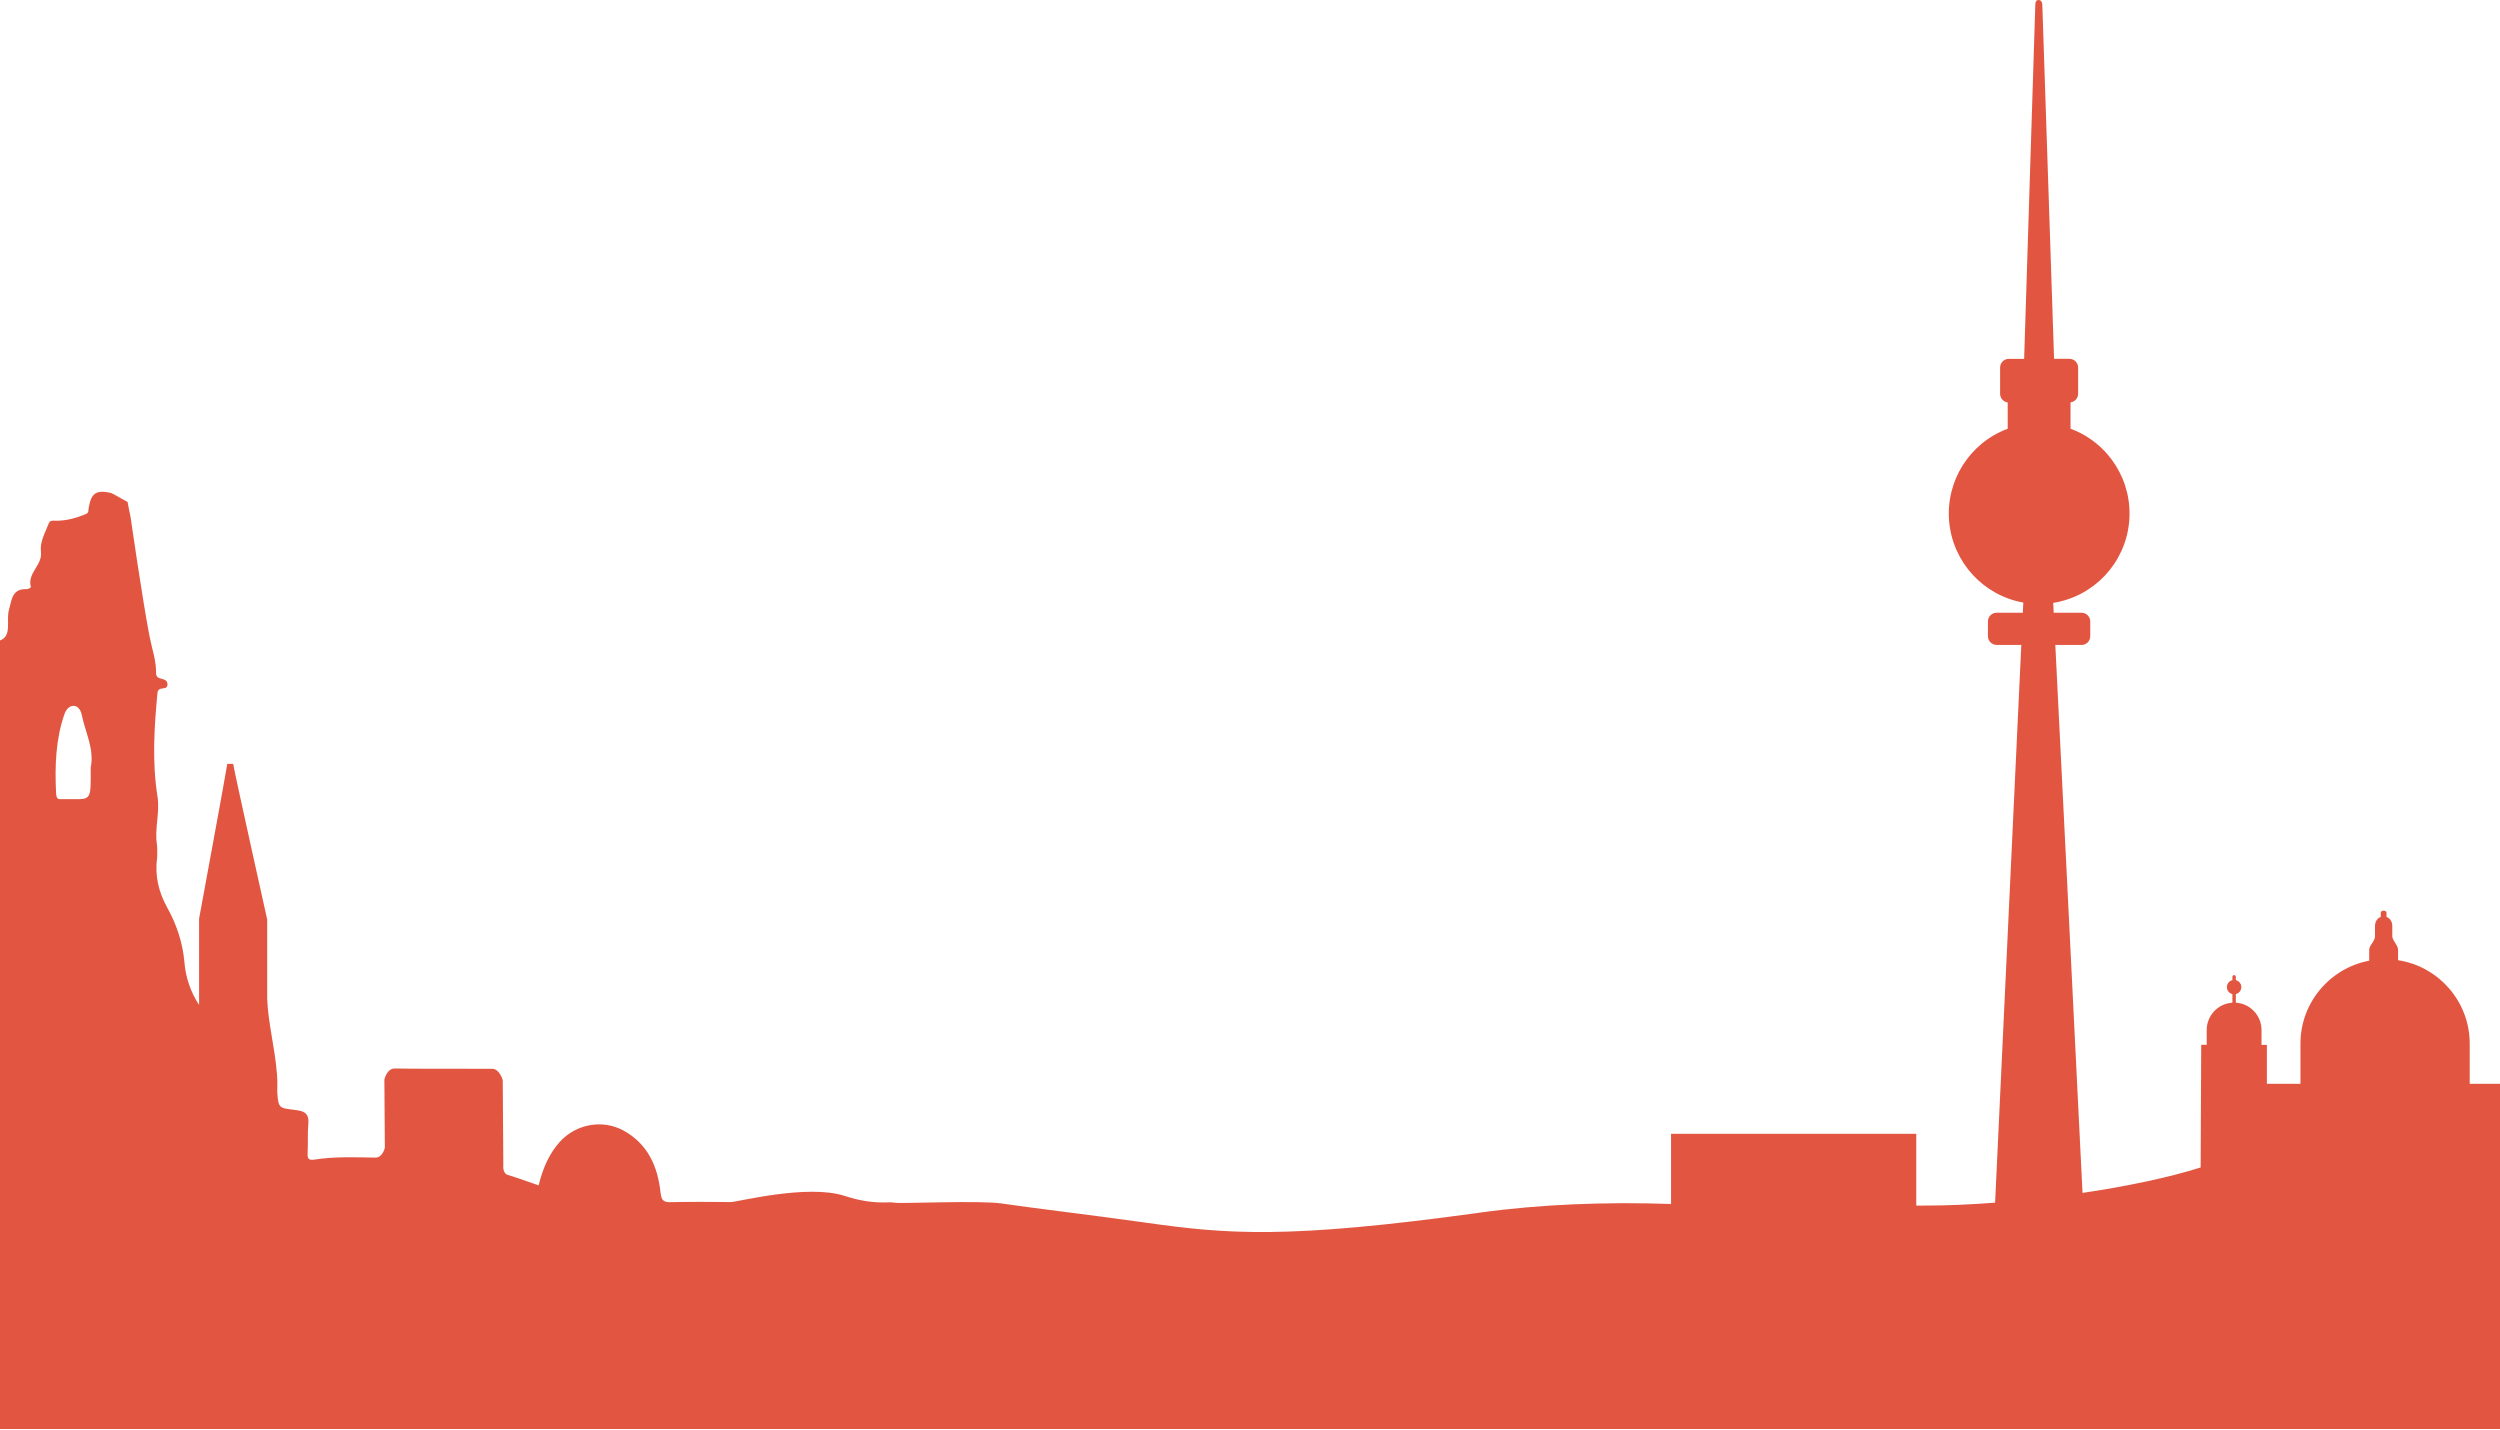
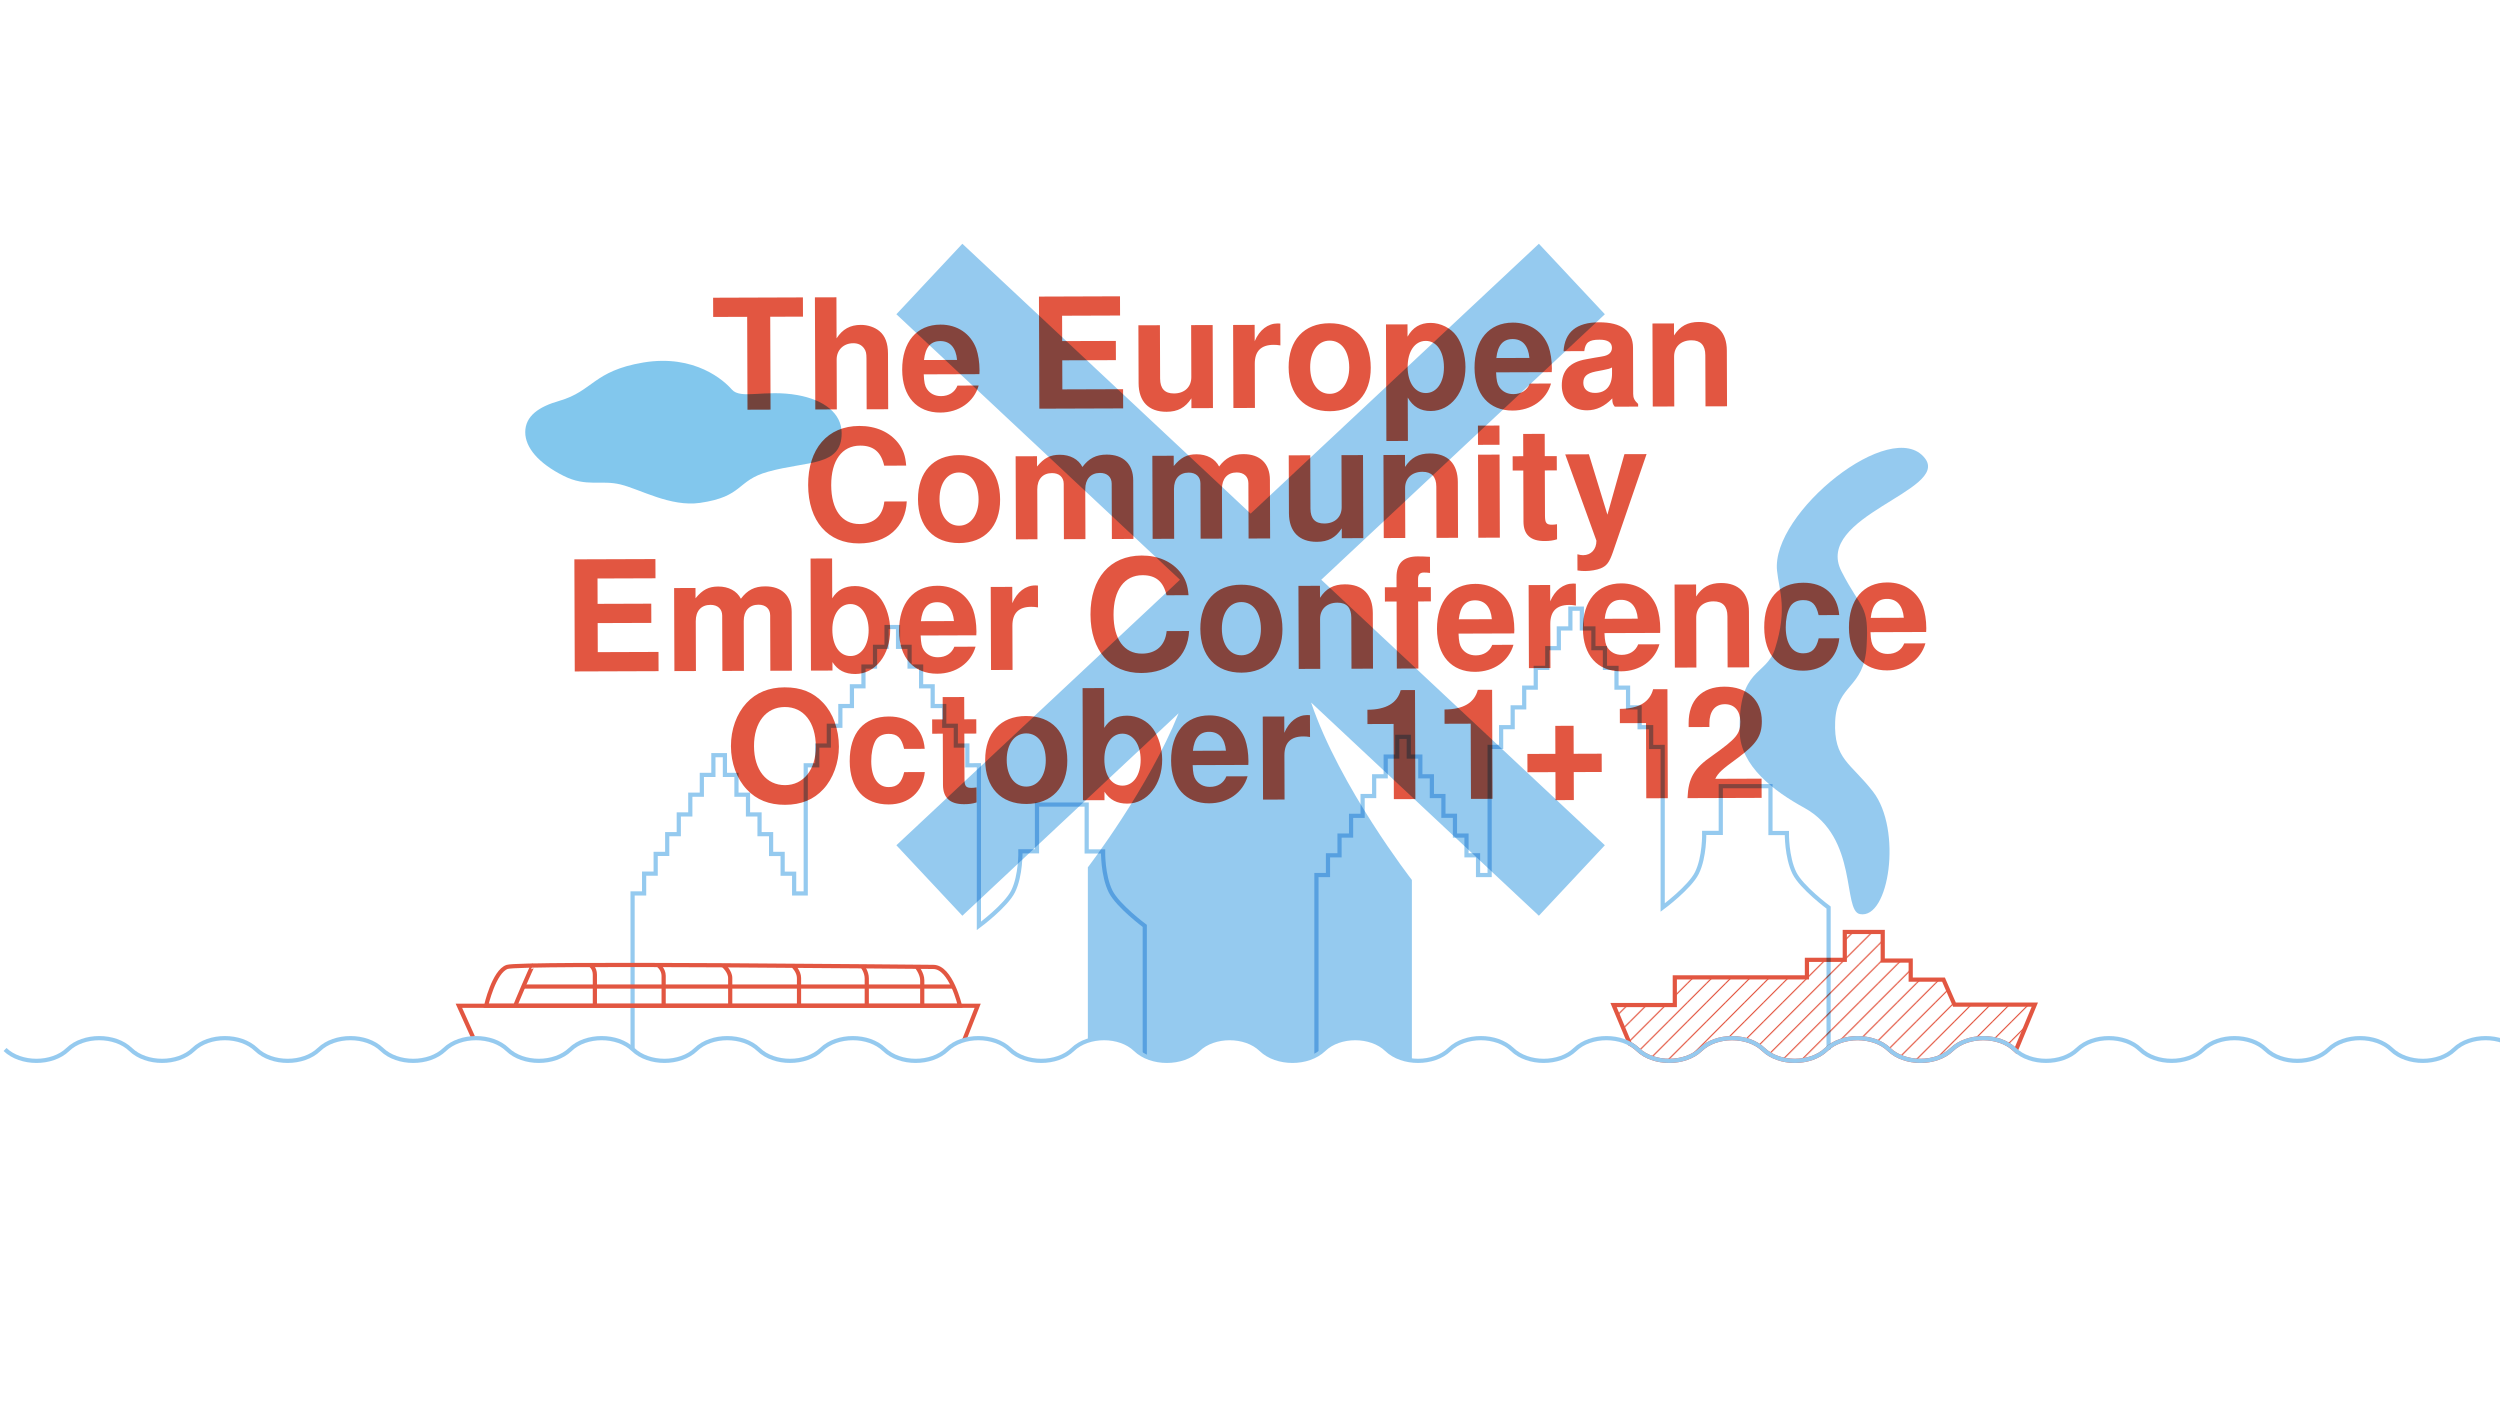
- <svg xmlns="http://www.w3.org/2000/svg" viewBox="0 0 2599.71 1486">
+ <svg xmlns="http://www.w3.org/2000/svg" viewBox="0 0 2972.22 1680.67">
  <defs>
-     <style>.cls-1{fill:#e25641;}</style>
+     <style>.cls-1,.cls-15,.cls-2,.cls-5,.cls-8{fill:none;}.cls-14,.cls-2,.cls-8,.cls-9{stroke:#e25641;}.cls-14,.cls-15,.cls-2,.cls-5,.cls-6,.cls-8,.cls-9{stroke-miterlimit:10;}.cls-3{isolation:isolate;}.cls-4{fill:#95caef;}.cls-15,.cls-5{stroke:#95caef;}.cls-14,.cls-15,.cls-5,.cls-8,.cls-9{stroke-width:5px;}.cls-10,.cls-5{mix-blend-mode:multiply;}.cls-6,.cls-7{fill:#63b9e9;}.cls-6{stroke:#e6e6e6;stroke-dasharray:0 3;}.cls-7{opacity:0.8;}.cls-9{fill:#f2f2f2;}.cls-10{font-size:182.82px;fill:#e25641;font-family:Helvetica-Bold, Helvetica;font-weight:700;}.cls-11{letter-spacing:-0.05em;}.cls-12{letter-spacing:0em;}.cls-13{letter-spacing:-0.08em;}.cls-14{fill:url(#quadrat_Kopie_6);}</style>
+     <pattern id="quadrat_Kopie_6" data-name="quadrat Kopie 6" width="22.68" height="22.68" patternUnits="userSpaceOnUse" viewBox="0 0 22.68 22.68">
+       <rect class="cls-1" width="22.68" height="22.68" />
+       <line class="cls-2" x1="10.53" y1="57.5" x2="55.28" y2="12.75" />
+       <line class="cls-2" x1="-12.14" y1="57.5" x2="32.6" y2="12.75" />
+       <line class="cls-2" x1="-34.82" y1="57.5" x2="9.92" y2="12.75" />
+       <line class="cls-2" x1="10.53" y1="34.82" x2="55.28" y2="-9.92" />
+       <line class="cls-2" x1="-12.14" y1="34.82" x2="32.6" y2="-9.92" />
+       <line class="cls-2" x1="-34.82" y1="34.82" x2="9.92" y2="-9.92" />
+       <line class="cls-2" x1="10.53" y1="12.14" x2="55.28" y2="-32.6" />
+       <line class="cls-2" x1="-12.14" y1="12.14" x2="32.6" y2="-32.6" />
+       <line class="cls-2" x1="-34.82" y1="12.14" x2="9.92" y2="-32.6" />
+     </pattern>
  </defs>
-   <g id="Ebene_2" data-name="Ebene 2">
-     <g id="Ebene_1-2" data-name="Ebene 1">
-       <path class="cls-1" d="M994.35,1078.46a.72.72,0,0,0,0,.22Z" />
-       <path class="cls-1" d="M2599.71,1127h-31.5v-41.88c0-43.74-32.47-80.25-74.5-86.63V987.65c0-4.79-6-9.65-6-14.13V963c0-4.42-2.26-8.18-6-9.5v-4.05a2.46,2.46,0,0,0-2.45-2.45h-1.1a2.46,2.46,0,0,0-2.45,2.45v4.05c-3.74,1.31-6,5.08-6,9.5v10.52c0,5.48-6,9.35-6,14.13V999c-40.56,7.63-71.5,43.43-71.5,86.12V1127h-34.9v-40.49h-5.59V1071a28.47,28.47,0,0,0-26.71-28.32v-8.92a7.49,7.49,0,0,0,0-14.55v-3.43a1.79,1.79,0,0,0-3.58,0v3.43a7.49,7.49,0,0,0,0,14.55v8.92a28.47,28.47,0,0,0-26.71,28.32v15.5H2289l-.58,127.5c-32.34,10.34-76.16,19.55-122.84,26.49-10.06-204.94-22.86-461.38-28.29-569.8h27.33a9.06,9.06,0,0,0,9-9V646.18a9.06,9.06,0,0,0-9-9h-29l-.51-10.25a94.08,94.08,0,0,0,18-181.13V418.43a9.06,9.06,0,0,0,7.91-9V382.14a9.06,9.06,0,0,0-9-9H2136C2134.14,318,2123.82,7,2123.82,6.63c0-2.77-.27-6.63-4.11-6.63-3.57,0-3.18,4.58-3.29,7.15-.1,2.39-9.87,312.58-11.55,366h-16a9.06,9.06,0,0,0-9,9v27.34a9.06,9.06,0,0,0,7.91,9v27.34A94.09,94.09,0,0,0,2104,626.61l-.5,10.54h-27.28a9.06,9.06,0,0,0-9,9v15.48a9.06,9.06,0,0,0,9,9h25.7l-27.25,580c-25.08,1.91-49.39,3-71.58,3q-5.2,0-10.39.08V1179h-255v73c-67.87-2.36-136.48.32-198.84,9-201.4,27.89-263.15,22.32-348.06,10.33-56.8-8-120.86-15.57-149-19.83-22.12-3.35-103.38.15-110.21-.68-8.82-1.08-5-.32-13.93-.41-13.46-.14-25.4-2.31-39.38-6.84C839.66,1231,766.46,1250.07,760,1250c-20.83-.2-41.66-.32-62.48.1-7.45.15-9.76-1.81-10.62-9.87-2.9-27.17-13.19-50.61-38.35-64.48-21.89-12.06-49.42-7.06-66.42,11.65-10.1,11.12-17.39,26-22,45.24-10.66-3.64-21.17-7.58-31.91-10.78-5.91-1.76-4.82-10-4.82-10l-.6-88.63s-3.23-11.76-11-11.82c-11.06-.08-90.47.09-101.1-.3-8.37-.31-11,11.51-11,11.51l.49,70.89s-2.2,10.46-10.05,10.29c-21.24-.46-42.53-1.18-63.65,2.1-6.38,1-6.88-2.1-6.57-7.4.57-9.85-.25-19.81.71-29.6.91-9.3-2.41-13.11-11.45-14.37-18.76-2.61-19.78-.62-20.89-19.76-.11-1.89.47-8.69-.24-17.47-2.39-29.61-9.15-52.35-10.21-78.88l0-82.28S242.8,798.78,242.5,794.36l-6.17-.07c-.24,3.69-29.3,161-29.3,161V1045a94,94,0,0,1-15.24-44.34c-1.82-20.61-8.07-39.18-18-57.06-8.8-15.92-13-33.13-10.36-51.56-.06-4.7.43-9.49-.27-14.09-2.55-16.58,3.28-32.76.61-49.68-5.66-35.79-3.46-71.87,0-107.88.74-7.79,11.26-1.24,10.32-9.5-.84-7.38-11.92-2.4-11.79-11.09.2-13.16-4.41-25.56-6.84-38.29-7.81-40.82-19.57-123.2-19.57-123.2s-3.38-16.51-3.19-16.29-16.15-9.25-17.39-9.5c-15.53-3.2-20.35,0-23.15,15.79-.49,2.77.72,4.79-3.51,6.51-10,4.07-20,6.81-30.86,6.68-2.58,0-5.72-1-7.28,3.19-3.6,9.63-9.27,18.48-7.92,29.61,1.62,13.39-14.66,21.82-10.45,36.25.09.3-2.73,2.18-4.13,2.11-15.65-.8-15.69,11.11-18.76,21.76C6.26,644.83,12.81,661.46,0,666v820H2599.71ZM76.71,831c-4.26,0-8.51,0-12.77,0-2.48,0-5.23.76-5.57-5.68-1.56-29-.27-57.38,8.7-82.82,4.11-11.65,15.41-11.34,17.94.86,3.92,18.86,13.23,35.58,9.3,55C94.6,831.19,94.6,831.18,76.71,831Z" />
+   <g class="cls-3">
+     <g id="Ebene_3" data-name="Ebene 3">
+       <path class="cls-4" d="M1349.92,1247.74c18.67,18,56,18,74.66,0s56-18,74.67,0,56,18,74.66,0,56-18,74.66,0c7.7,7.41,18.58,11.76,30,13.06V1046.16s-85.68-110.26-119.8-210.93l270.77,253.49,78.44-83.81L1570.82,689.26,1908,373.61l-78.44-83.81L1486.84,610.64,1144.13,289.8l-78.45,83.81,337.17,315.65-337.17,315.65,78.45,83.81L1401.23,848c-35.93,89.45-107.89,183.16-107.89,183.16v206.08C1312.41,1231.05,1336.2,1234.54,1349.92,1247.74Z" />
+       <path class="cls-5" d="M1361,1256.12V1100.8s-32.1-23.85-40.63-41c-9.42-19-8.94-47.58-8.94-47.58h-19.49V956.52h-59.08v55.58h-19.69s.68,28.71-8.74,47.68c-8.53,17.17-40.63,41-40.63,41v-191l-13.73.08V886.35l-13.72.06V862.87H1122.6V839.4h-13.75l0-23.48h-13.75l0-23.48-13.72,0V769h-13.72V745.49H1054V769h-13.72v23.47h-13.72v23.48h-13.73v23.47H999.09v23.47H985.37v23.48H971.64v23.47H957.92v152.34H944.15l0-23.48H930.47v-23.47H916.75V991.73H903V968.25l-13.72,0V944.78l-13.72,0V921.3H861.85V897.83H848.13V921.3H834.41v23.48H820.69v23.47H807v23.48H793.24v23.48H779.52v23.47H765.79v23.48H752.07v184.11" />
+       <path class="cls-6" d="M1728.3,445.3c.4-.11.79-.25,1.2-.34C1729.09,445.05,1728.7,445.19,1728.3,445.3Z" />
+       <path class="cls-7" d="M1000.65,515c0,39.82-40.33,32.68-87.51,45.81-37.86,10.54-28.85,29.56-80.95,37.07-35.07,5-71.17-16.22-94.44-21.9s-40.47,3.37-67.46-10.11c-30.49-15.23-45.83-34-45.83-52.05,0-19.27,16.21-30.32,40.44-37.25C705.09,465,705.26,441,764.73,431c61.65-10.29,96.71,22.06,105.24,32,10.58,12.33,39.3-.25,78.25,6.74C979.41,475.38,1000.65,491.13,1000.65,515Z" />
+       <path class="cls-4" d="M2112.71,678.66c-7.42-68.89,136.64-184.42,175.86-133.77,29.73,38.39-132.67,68.92-99.29,134.33,24.17,47.38,32.91,38.49,29.86,89.34-3,50.63-35.5,44.25-37.34,89.27s18.41,49,45.07,83.42c34.78,44.91,19.3,152.17-15.63,145.51-21-4-1.49-90.9-66.18-126.37-35.51-19.47-75.85-49.33-76.78-90.2-1.76-77.56,31.59-65.62,42.12-99.23C2125.22,723.63,2115.37,703.4,2112.71,678.66Zm-436.52-141" />
+       <path class="cls-8" d="M577.94,1195.72s9.23-40.89,25.06-46.17,485.43,0,506.54,0,31.72,46.18,31.72,46.18Z" />
+       <path class="cls-8" d="M782.35,1147.22s6.65,5,6.65,12.89v35.32" />
+       <path class="cls-8" d="M859.89,1147.63s8.25,7.2,8.25,15.11v32.83" />
+       <polyline class="cls-8" points="1146.41 1236.28 1162.34 1195.73 545.57 1195.73 562.4 1233.1" />
+       <path class="cls-8" d="M702,1147.28s5.24,3.59,5.24,11.51v36.78" />
+       <path class="cls-8" d="M943,1148.31s6.94,6.52,6.94,14.43v32.69" />
+       <path class="cls-8" d="M1025.21,1148.7s5.28,6.6,5.28,14.51v32.49" />
+       <path class="cls-8" d="M1089.72,1149.05s6.72,8.34,6.72,16.26v30.39" />
+       <line class="cls-9" x1="622.26" y1="1172.89" x2="1133.51" y2="1172.89" />
+       <path class="cls-9" d="M633.25,1148.17c-.45-.19-21,47.36-20.54,47.55" />
+       <text class="cls-10" transform="translate(845.71 487.25) rotate(-0.2)">The European <tspan x="106.72" y="155.23">Community </tspan>
+         <tspan x="-177.91" y="310.46">Ember Conference</tspan>
+         <tspan x="14.59" y="465.69">October </tspan>
+         <tspan class="cls-11" x="766.29" y="465.69">1</tspan>
+         <tspan class="cls-12" x="857.97" y="465.69">1+</tspan>
+         <tspan class="cls-13" x="1066.4" y="465.69">1</tspan>
+         <tspan x="1153.45" y="465.69">2</tspan>
+       </text>
+       <path class="cls-14" d="M2021.89,1247.74c18.66-18,56-18,74.66,0s56,18,74.66,0,56-18,74.67,0,56,18,74.66,0,56-18,74.66,0c.43.42.89.82,1.34,1.22l22.61-54.53h-95.53l-13-29.76h-39V1142h-33.27v-34h-45.11v33.16h-45V1162H1991.16v32.89h-72.79l19.25,46a43.19,43.19,0,0,1,9.6,6.9C1965.89,1265.71,2003.22,1265.71,2021.89,1247.74Z" />
+       <path class="cls-5" d="M2174,1247.74V1079s-32.1-23.85-40.62-41c-9.42-19-9-47.58-9-47.58h-19.49V934.67h-59.08v55.58h-19.69s.68,28.71-8.74,47.68c-8.53,17.17-40.63,41-40.63,41V888l-13.72.09V864.5l-13.72.07V841h-13.73V817.55h-13.75l0-23.48h-13.74l0-23.47h-13.73V747.12h-13.72V723.64H1867v23.48h-13.73V770.6h-13.72v23.47h-13.72v23.48h-13.73V841H1798.4V864.5h-13.72V888H1771v152.34h-13.77l0-23.48H1743.5V993.36h-13.72V969.88h-13.72V946.41l-13.73,0V922.93l-13.72,0V899.46h-13.72V876h-13.72v23.48h-13.73v23.47h-13.72v23.48H1620v23.47h-13.73v23.48h-13.72v23.47h-13.72v23.48H1565.1v213.91" />
+       <path class="cls-15" d="M2992.5,1247.74c-18.66-18-56-18-74.66,0s-56,18-74.67,0-56-18-74.65,0-56,18-74.67,0-56-18-74.66,0-56,18-74.66,0-56-18-74.67,0-56,18-74.66,0-56-18-74.66,0-56,18-74.66,0-56-18-74.67,0-56,18-74.66,0-56-18-74.66,0-56,18-74.67,0-56-18-74.66,0-56,18-74.66,0-56-18-74.66,0-56,18-74.67,0-56-18-74.66,0-56,18-74.66,0-56-18-74.67,0-56,18-74.66,0-56-18-74.66,0-56,18-74.66,0-56-18-74.67,0-56,18-74.66,0-56-18-74.66,0-56,18-74.67,0-56-18-74.66,0-56,18-74.66,0-56-18-74.66,0-56,18-74.66,0-56-18-74.67,0-56,18-74.66,0-56-18-74.66,0-56,18-74.67,0-56-18-74.66,0-56,18-74.66,0-56-18-74.66,0-56,18-74.67,0" />
    </g>
  </g>
</svg>
